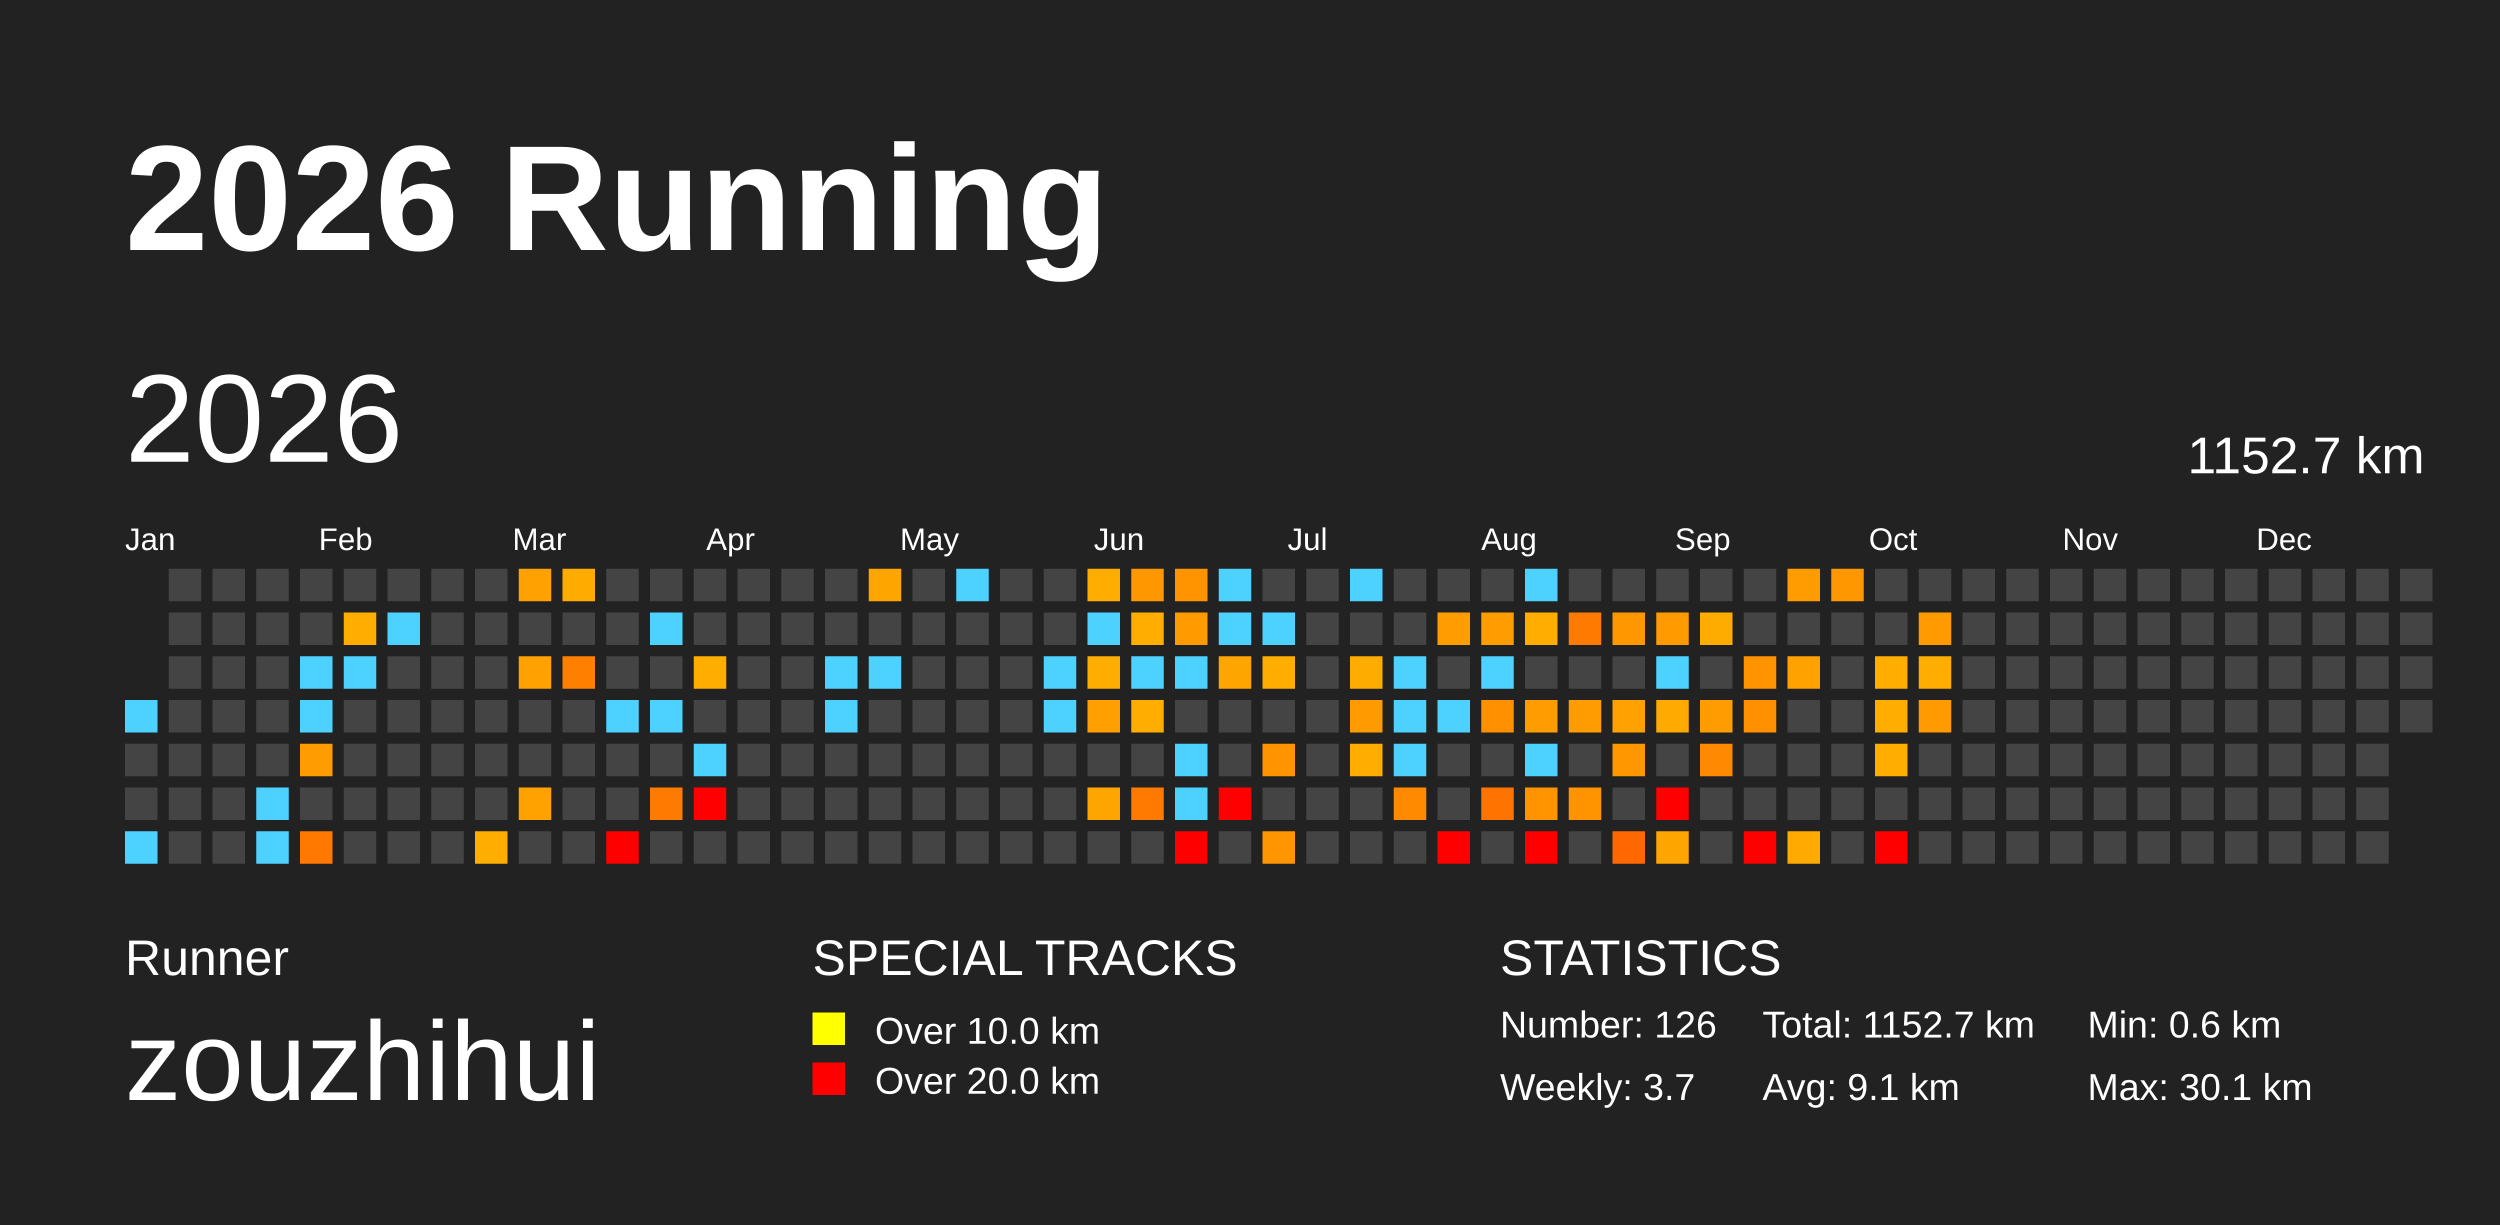
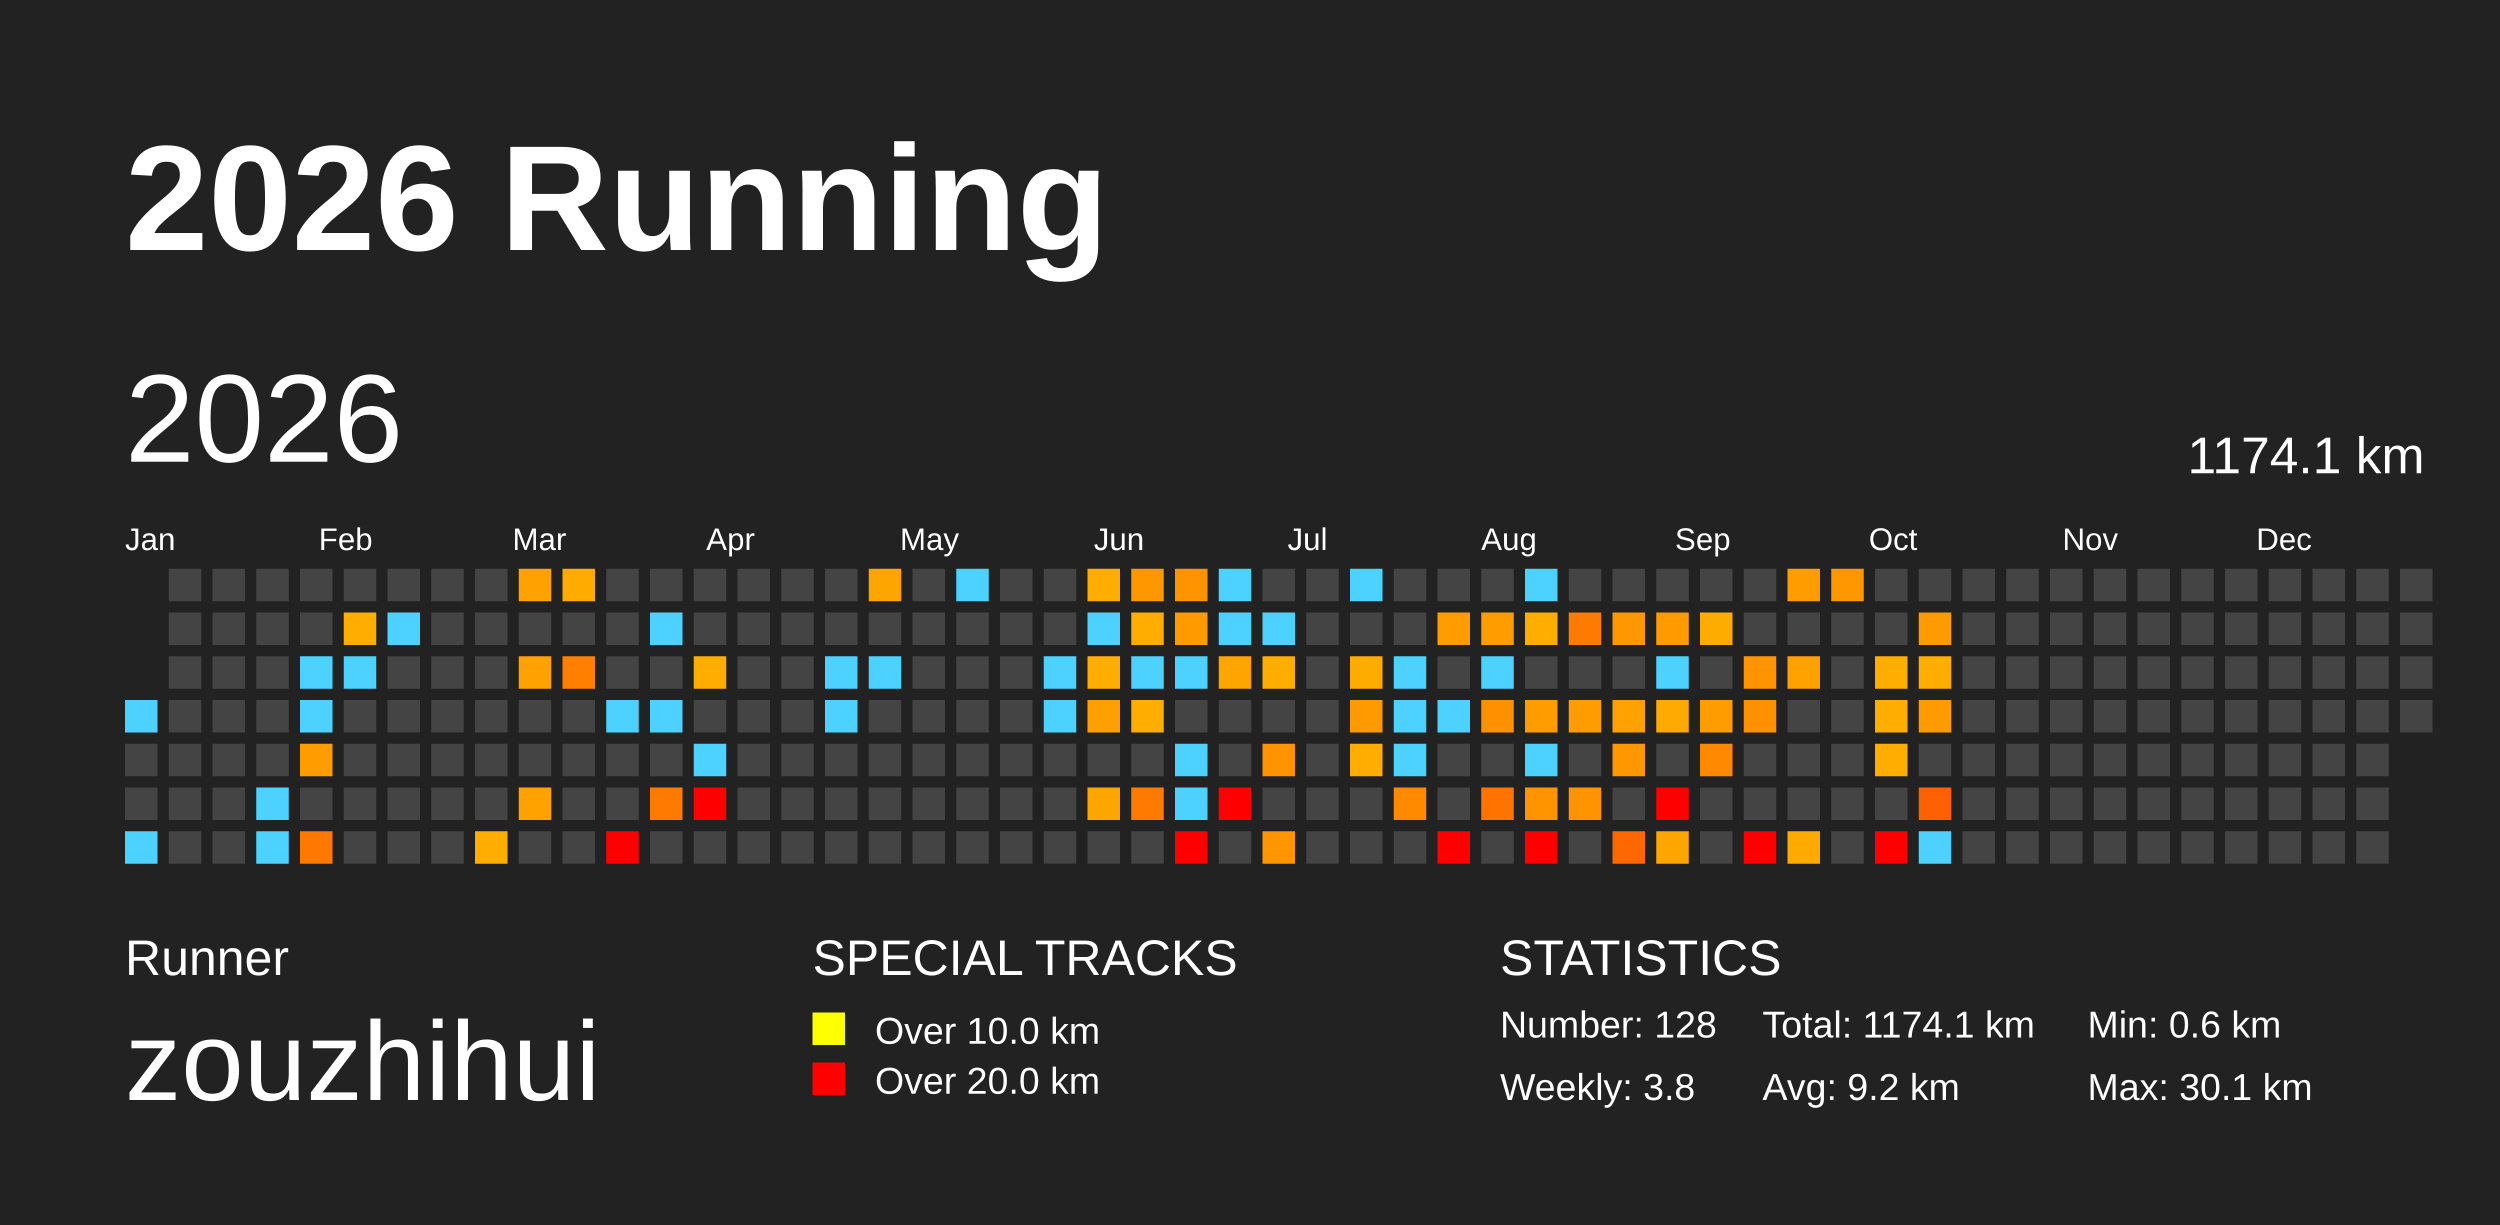
<svg xmlns="http://www.w3.org/2000/svg" baseProfile="full" height="98mm" version="1.1" viewBox="0,0,200,98" width="200mm">
  <defs />
  <rect fill="#222222" height="98" width="200" x="0" y="0" />
  <text fill="#FFFFFF" style="font-size:12px; font-family:Arial; font-weight:bold;" x="10" y="20">2026 Running</text>
  <text fill="#FFFFFF" style="font-size:4px; font-family:Arial" x="10" y="78">Runner</text>
  <text fill="#FFFFFF" style="font-size:9px; font-family:Arial" x="10" y="88">zouzhihui</text>
  <text fill="#FFFFFF" style="font-size:4px; font-family:Arial" x="65" y="78">SPECIAL TRACKS</text>
  <rect fill="yellow" height="2.6" width="2.6" x="65" y="81" />
  <text fill="#FFFFFF" style="font-size:3px; font-family:Arial" x="70" y="83.5">Over 10.0 km</text>
  <rect fill="red" height="2.6" width="2.6" x="65" y="85" />
  <text fill="#FFFFFF" style="font-size:3px; font-family:Arial" x="70" y="87.5">Over 20.0 km</text>
  <text fill="#FFFFFF" style="font-size:4px; font-family:Arial" x="120" y="78">STATISTICS</text>
-   <text fill="#FFFFFF" style="font-size:3px; font-family:Arial" x="120" y="83">Number: 126</text>
-   <text fill="#FFFFFF" style="font-size:3px; font-family:Arial" x="120" y="88">Weekly: 3.7</text>
-   <text fill="#FFFFFF" style="font-size:3px; font-family:Arial" x="141" y="83">Total: 1152.7 km</text>
-   <text fill="#FFFFFF" style="font-size:3px; font-family:Arial" x="141" y="88">Avg: 9.1 km</text>
+   <text fill="#FFFFFF" style="font-size:3px; font-family:Arial" x="120" y="83">Number: 128</text>
+   <text fill="#FFFFFF" style="font-size:3px; font-family:Arial" x="120" y="88">Weekly: 3.8</text>
+   <text fill="#FFFFFF" style="font-size:3px; font-family:Arial" x="141" y="83">Total: 1174.1 km</text>
+   <text fill="#FFFFFF" style="font-size:3px; font-family:Arial" x="141" y="88">Avg: 9.2 km</text>
  <text fill="#FFFFFF" style="font-size:3px; font-family:Arial" x="167" y="83">Min: 0.6 km</text>
  <text fill="#FFFFFF" style="font-size:3px; font-family:Arial" x="167" y="88">Max: 30.1 km</text>
  <text dominant-baseline="hanging" fill="#FFFFFF" style="font-size:10.0px; font-family:Arial;" x="10" y="30">2026</text>
-   <text dominant-baseline="hanging" fill="#FFFFFF" style="font-size:4.125px; font-family:Arial;" x="175" y="35">1152.7 km</text>
+   <text dominant-baseline="hanging" fill="#FFFFFF" style="font-size:4.125px; font-family:Arial;" x="175" y="35">1174.1 km</text>
  <text fill="#FFFFFF" style="font-size:2.5px; font-family:Arial" x="10.0" y="44">Jan</text>
  <text fill="#FFFFFF" style="font-size:2.5px; font-family:Arial" x="25.5" y="44">Feb</text>
  <text fill="#FFFFFF" style="font-size:2.5px; font-family:Arial" x="41.0" y="44">Mar</text>
  <text fill="#FFFFFF" style="font-size:2.5px; font-family:Arial" x="56.5" y="44">Apr</text>
  <text fill="#FFFFFF" style="font-size:2.5px; font-family:Arial" x="72.0" y="44">May</text>
  <text fill="#FFFFFF" style="font-size:2.5px; font-family:Arial" x="87.5" y="44">Jun</text>
  <text fill="#FFFFFF" style="font-size:2.5px; font-family:Arial" x="103.0" y="44">Jul</text>
  <text fill="#FFFFFF" style="font-size:2.5px; font-family:Arial" x="118.5" y="44">Aug</text>
  <text fill="#FFFFFF" style="font-size:2.5px; font-family:Arial" x="134.0" y="44">Sep</text>
  <text fill="#FFFFFF" style="font-size:2.5px; font-family:Arial" x="149.5" y="44">Oct</text>
  <text fill="#FFFFFF" style="font-size:2.5px; font-family:Arial" x="165.0" y="44">Nov</text>
  <text fill="#FFFFFF" style="font-size:2.5px; font-family:Arial" x="180.5" y="44">Dec</text>
  <rect fill="#4dd2ff" height="2.6" width="2.6" x="10.0" y="56.0" />
  <rect fill="#444444" height="2.6" width="2.6" x="10.0" y="59.5" />
  <rect fill="#444444" height="2.6" width="2.6" x="10.0" y="63.0" />
  <rect fill="#4dd2ff" height="2.6" width="2.6" x="10.0" y="66.5" />
  <rect fill="#444444" height="2.6" width="2.6" x="13.5" y="45.5" />
  <rect fill="#444444" height="2.6" width="2.6" x="13.5" y="49.0" />
  <rect fill="#444444" height="2.6" width="2.6" x="13.5" y="52.5" />
  <rect fill="#444444" height="2.6" width="2.6" x="13.5" y="56.0" />
  <rect fill="#444444" height="2.6" width="2.6" x="13.5" y="59.5" />
  <rect fill="#444444" height="2.6" width="2.6" x="13.5" y="63.0" />
  <rect fill="#444444" height="2.6" width="2.6" x="13.5" y="66.5" />
  <rect fill="#444444" height="2.6" width="2.6" x="17.0" y="45.5" />
  <rect fill="#444444" height="2.6" width="2.6" x="17.0" y="49.0" />
  <rect fill="#444444" height="2.6" width="2.6" x="17.0" y="52.5" />
  <rect fill="#444444" height="2.6" width="2.6" x="17.0" y="56.0" />
  <rect fill="#444444" height="2.6" width="2.6" x="17.0" y="59.5" />
  <rect fill="#444444" height="2.6" width="2.6" x="17.0" y="63.0" />
  <rect fill="#444444" height="2.6" width="2.6" x="17.0" y="66.5" />
  <rect fill="#444444" height="2.6" width="2.6" x="20.5" y="45.5" />
  <rect fill="#444444" height="2.6" width="2.6" x="20.5" y="49.0" />
  <rect fill="#444444" height="2.6" width="2.6" x="20.5" y="52.5" />
  <rect fill="#444444" height="2.6" width="2.6" x="20.5" y="56.0" />
  <rect fill="#444444" height="2.6" width="2.6" x="20.5" y="59.5" />
  <rect fill="#4dd2ff" height="2.6" width="2.6" x="20.5" y="63.0" />
  <rect fill="#4dd2ff" height="2.6" width="2.6" x="20.5" y="66.5" />
  <rect fill="#444444" height="2.6" width="2.6" x="24.0" y="45.5" />
  <rect fill="#444444" height="2.6" width="2.6" x="24.0" y="49.0" />
  <rect fill="#4dd2ff" height="2.6" width="2.6" x="24.0" y="52.5" />
  <rect fill="#4dd2ff" height="2.6" width="2.6" x="24.0" y="56.0" />
  <rect fill="#ff9c00" height="2.6" width="2.6" x="24.0" y="59.5" />
  <rect fill="#444444" height="2.6" width="2.6" x="24.0" y="63.0" />
  <rect fill="#ff7800" height="2.6" width="2.6" x="24.0" y="66.5" />
  <rect fill="#444444" height="2.6" width="2.6" x="27.5" y="45.5" />
  <rect fill="#ffae00" height="2.6" width="2.6" x="27.5" y="49.0" />
  <rect fill="#4dd2ff" height="2.6" width="2.6" x="27.5" y="52.5" />
  <rect fill="#444444" height="2.6" width="2.6" x="27.5" y="56.0" />
  <rect fill="#444444" height="2.6" width="2.6" x="27.5" y="59.5" />
  <rect fill="#444444" height="2.6" width="2.6" x="27.5" y="63.0" />
  <rect fill="#444444" height="2.6" width="2.6" x="27.5" y="66.5" />
  <rect fill="#444444" height="2.6" width="2.6" x="31.0" y="45.5" />
  <rect fill="#4dd2ff" height="2.6" width="2.6" x="31.0" y="49.0" />
  <rect fill="#444444" height="2.6" width="2.6" x="31.0" y="52.5" />
  <rect fill="#444444" height="2.6" width="2.6" x="31.0" y="56.0" />
  <rect fill="#444444" height="2.6" width="2.6" x="31.0" y="59.5" />
  <rect fill="#444444" height="2.6" width="2.6" x="31.0" y="63.0" />
  <rect fill="#444444" height="2.6" width="2.6" x="31.0" y="66.5" />
  <rect fill="#444444" height="2.6" width="2.6" x="34.5" y="45.5" />
  <rect fill="#444444" height="2.6" width="2.6" x="34.5" y="49.0" />
  <rect fill="#444444" height="2.6" width="2.6" x="34.5" y="52.5" />
  <rect fill="#444444" height="2.6" width="2.6" x="34.5" y="56.0" />
  <rect fill="#444444" height="2.6" width="2.6" x="34.5" y="59.5" />
  <rect fill="#444444" height="2.6" width="2.6" x="34.5" y="63.0" />
  <rect fill="#444444" height="2.6" width="2.6" x="34.5" y="66.5" />
  <rect fill="#444444" height="2.6" width="2.6" x="38.0" y="45.5" />
  <rect fill="#444444" height="2.6" width="2.6" x="38.0" y="49.0" />
  <rect fill="#444444" height="2.6" width="2.6" x="38.0" y="52.5" />
  <rect fill="#444444" height="2.6" width="2.6" x="38.0" y="56.0" />
  <rect fill="#444444" height="2.6" width="2.6" x="38.0" y="59.5" />
  <rect fill="#444444" height="2.6" width="2.6" x="38.0" y="63.0" />
  <rect fill="#ffae00" height="2.6" width="2.6" x="38.0" y="66.5" />
  <rect fill="#ffa100" height="2.6" width="2.6" x="41.5" y="45.5" />
  <rect fill="#444444" height="2.6" width="2.6" x="41.5" y="49.0" />
  <rect fill="#ffa100" height="2.6" width="2.6" x="41.5" y="52.5" />
  <rect fill="#444444" height="2.6" width="2.6" x="41.5" y="56.0" />
  <rect fill="#444444" height="2.6" width="2.6" x="41.5" y="59.5" />
  <rect fill="#ffa200" height="2.6" width="2.6" x="41.5" y="63.0" />
  <rect fill="#444444" height="2.6" width="2.6" x="41.5" y="66.5" />
  <rect fill="#ffab00" height="2.6" width="2.6" x="45.0" y="45.5" />
  <rect fill="#444444" height="2.6" width="2.6" x="45.0" y="49.0" />
  <rect fill="#ff7f00" height="2.6" width="2.6" x="45.0" y="52.5" />
  <rect fill="#444444" height="2.6" width="2.6" x="45.0" y="56.0" />
  <rect fill="#444444" height="2.6" width="2.6" x="45.0" y="59.5" />
  <rect fill="#444444" height="2.6" width="2.6" x="45.0" y="63.0" />
  <rect fill="#444444" height="2.6" width="2.6" x="45.0" y="66.5" />
  <rect fill="#444444" height="2.6" width="2.6" x="48.5" y="45.5" />
  <rect fill="#444444" height="2.6" width="2.6" x="48.5" y="49.0" />
  <rect fill="#444444" height="2.6" width="2.6" x="48.5" y="52.5" />
  <rect fill="#4dd2ff" height="2.6" width="2.6" x="48.5" y="56.0" />
  <rect fill="#444444" height="2.6" width="2.6" x="48.5" y="59.5" />
  <rect fill="#444444" height="2.6" width="2.6" x="48.5" y="63.0" />
  <rect fill="red" height="2.6" width="2.6" x="48.5" y="66.5" />
  <rect fill="#444444" height="2.6" width="2.6" x="52.0" y="45.5" />
  <rect fill="#4dd2ff" height="2.6" width="2.6" x="52.0" y="49.0" />
  <rect fill="#444444" height="2.6" width="2.6" x="52.0" y="52.5" />
  <rect fill="#4dd2ff" height="2.6" width="2.6" x="52.0" y="56.0" />
  <rect fill="#444444" height="2.6" width="2.6" x="52.0" y="59.5" />
  <rect fill="#ff7a00" height="2.6" width="2.6" x="52.0" y="63.0" />
  <rect fill="#444444" height="2.6" width="2.6" x="52.0" y="66.5" />
  <rect fill="#444444" height="2.6" width="2.6" x="55.5" y="45.5" />
  <rect fill="#444444" height="2.6" width="2.6" x="55.5" y="49.0" />
  <rect fill="#ffae00" height="2.6" width="2.6" x="55.5" y="52.5" />
  <rect fill="#444444" height="2.6" width="2.6" x="55.5" y="56.0" />
  <rect fill="#4dd2ff" height="2.6" width="2.6" x="55.5" y="59.5" />
  <rect fill="red" height="2.6" width="2.6" x="55.5" y="63.0" />
  <rect fill="#444444" height="2.6" width="2.6" x="55.5" y="66.5" />
  <rect fill="#444444" height="2.6" width="2.6" x="59.0" y="45.5" />
  <rect fill="#444444" height="2.6" width="2.6" x="59.0" y="49.0" />
  <rect fill="#444444" height="2.6" width="2.6" x="59.0" y="52.5" />
  <rect fill="#444444" height="2.6" width="2.6" x="59.0" y="56.0" />
  <rect fill="#444444" height="2.6" width="2.6" x="59.0" y="59.5" />
  <rect fill="#444444" height="2.6" width="2.6" x="59.0" y="63.0" />
  <rect fill="#444444" height="2.6" width="2.6" x="59.0" y="66.5" />
  <rect fill="#444444" height="2.6" width="2.6" x="62.5" y="45.5" />
  <rect fill="#444444" height="2.6" width="2.6" x="62.5" y="49.0" />
  <rect fill="#444444" height="2.6" width="2.6" x="62.5" y="52.5" />
  <rect fill="#444444" height="2.6" width="2.6" x="62.5" y="56.0" />
  <rect fill="#444444" height="2.6" width="2.6" x="62.5" y="59.5" />
  <rect fill="#444444" height="2.6" width="2.6" x="62.5" y="63.0" />
  <rect fill="#444444" height="2.6" width="2.6" x="62.5" y="66.5" />
  <rect fill="#444444" height="2.6" width="2.6" x="66.0" y="45.5" />
  <rect fill="#444444" height="2.6" width="2.6" x="66.0" y="49.0" />
  <rect fill="#4dd2ff" height="2.6" width="2.6" x="66.0" y="52.5" />
  <rect fill="#4dd2ff" height="2.6" width="2.6" x="66.0" y="56.0" />
  <rect fill="#444444" height="2.6" width="2.6" x="66.0" y="59.5" />
  <rect fill="#444444" height="2.6" width="2.6" x="66.0" y="63.0" />
  <rect fill="#444444" height="2.6" width="2.6" x="66.0" y="66.5" />
  <rect fill="#ffa500" height="2.6" width="2.6" x="69.5" y="45.5" />
  <rect fill="#444444" height="2.6" width="2.6" x="69.5" y="49.0" />
  <rect fill="#4dd2ff" height="2.6" width="2.6" x="69.5" y="52.5" />
  <rect fill="#444444" height="2.6" width="2.6" x="69.5" y="56.0" />
  <rect fill="#444444" height="2.6" width="2.6" x="69.5" y="59.5" />
  <rect fill="#444444" height="2.6" width="2.6" x="69.5" y="63.0" />
  <rect fill="#444444" height="2.6" width="2.6" x="69.5" y="66.5" />
  <rect fill="#444444" height="2.6" width="2.6" x="73.0" y="45.5" />
  <rect fill="#444444" height="2.6" width="2.6" x="73.0" y="49.0" />
  <rect fill="#444444" height="2.6" width="2.6" x="73.0" y="52.5" />
  <rect fill="#444444" height="2.6" width="2.6" x="73.0" y="56.0" />
  <rect fill="#444444" height="2.6" width="2.6" x="73.0" y="59.5" />
  <rect fill="#444444" height="2.6" width="2.6" x="73.0" y="63.0" />
  <rect fill="#444444" height="2.6" width="2.6" x="73.0" y="66.5" />
  <rect fill="#4dd2ff" height="2.6" width="2.6" x="76.5" y="45.5" />
  <rect fill="#444444" height="2.6" width="2.6" x="76.5" y="49.0" />
  <rect fill="#444444" height="2.6" width="2.6" x="76.5" y="52.5" />
  <rect fill="#444444" height="2.6" width="2.6" x="76.5" y="56.0" />
  <rect fill="#444444" height="2.6" width="2.6" x="76.5" y="59.5" />
  <rect fill="#444444" height="2.6" width="2.6" x="76.5" y="63.0" />
  <rect fill="#444444" height="2.6" width="2.6" x="76.5" y="66.5" />
  <rect fill="#444444" height="2.6" width="2.6" x="80.0" y="45.5" />
  <rect fill="#444444" height="2.6" width="2.6" x="80.0" y="49.0" />
  <rect fill="#444444" height="2.6" width="2.6" x="80.0" y="52.5" />
  <rect fill="#444444" height="2.6" width="2.6" x="80.0" y="56.0" />
  <rect fill="#444444" height="2.6" width="2.6" x="80.0" y="59.5" />
  <rect fill="#444444" height="2.6" width="2.6" x="80.0" y="63.0" />
  <rect fill="#444444" height="2.6" width="2.6" x="80.0" y="66.5" />
  <rect fill="#444444" height="2.6" width="2.6" x="83.5" y="45.5" />
  <rect fill="#444444" height="2.6" width="2.6" x="83.5" y="49.0" />
  <rect fill="#4dd2ff" height="2.6" width="2.6" x="83.5" y="52.5" />
  <rect fill="#4dd2ff" height="2.6" width="2.6" x="83.5" y="56.0" />
  <rect fill="#444444" height="2.6" width="2.6" x="83.5" y="59.5" />
  <rect fill="#444444" height="2.6" width="2.6" x="83.5" y="63.0" />
  <rect fill="#444444" height="2.6" width="2.6" x="83.5" y="66.5" />
  <rect fill="#ffad00" height="2.6" width="2.6" x="87.0" y="45.5" />
  <rect fill="#4dd2ff" height="2.6" width="2.6" x="87.0" y="49.0" />
  <rect fill="#ffad00" height="2.6" width="2.6" x="87.0" y="52.5" />
  <rect fill="#ffa000" height="2.6" width="2.6" x="87.0" y="56.0" />
  <rect fill="#444444" height="2.6" width="2.6" x="87.0" y="59.5" />
  <rect fill="#ffa500" height="2.6" width="2.6" x="87.0" y="63.0" />
  <rect fill="#444444" height="2.6" width="2.6" x="87.0" y="66.5" />
  <rect fill="#ff9800" height="2.6" width="2.6" x="90.5" y="45.5" />
  <rect fill="#ffad00" height="2.6" width="2.6" x="90.5" y="49.0" />
  <rect fill="#4dd2ff" height="2.6" width="2.6" x="90.5" y="52.5" />
  <rect fill="#ffae00" height="2.6" width="2.6" x="90.5" y="56.0" />
  <rect fill="#444444" height="2.6" width="2.6" x="90.5" y="59.5" />
  <rect fill="#ff7a00" height="2.6" width="2.6" x="90.5" y="63.0" />
  <rect fill="#444444" height="2.6" width="2.6" x="90.5" y="66.5" />
  <rect fill="#ff9300" height="2.6" width="2.6" x="94.0" y="45.5" />
  <rect fill="#ff9a00" height="2.6" width="2.6" x="94.0" y="49.0" />
  <rect fill="#4dd2ff" height="2.6" width="2.6" x="94.0" y="52.5" />
  <rect fill="#444444" height="2.6" width="2.6" x="94.0" y="56.0" />
  <rect fill="#4dd2ff" height="2.6" width="2.6" x="94.0" y="59.5" />
  <rect fill="#4dd2ff" height="2.6" width="2.6" x="94.0" y="63.0" />
  <rect fill="red" height="2.6" width="2.6" x="94.0" y="66.5" />
  <rect fill="#4dd2ff" height="2.6" width="2.6" x="97.5" y="45.5" />
  <rect fill="#4dd2ff" height="2.6" width="2.6" x="97.5" y="49.0" />
  <rect fill="#ffa500" height="2.6" width="2.6" x="97.5" y="52.5" />
  <rect fill="#444444" height="2.6" width="2.6" x="97.5" y="56.0" />
  <rect fill="#444444" height="2.6" width="2.6" x="97.5" y="59.5" />
  <rect fill="red" height="2.6" width="2.6" x="97.5" y="63.0" />
  <rect fill="#444444" height="2.6" width="2.6" x="97.5" y="66.5" />
  <rect fill="#444444" height="2.6" width="2.6" x="101.0" y="45.5" />
  <rect fill="#4dd2ff" height="2.6" width="2.6" x="101.0" y="49.0" />
  <rect fill="#ffae00" height="2.6" width="2.6" x="101.0" y="52.5" />
  <rect fill="#444444" height="2.6" width="2.6" x="101.0" y="56.0" />
  <rect fill="#ff9300" height="2.6" width="2.6" x="101.0" y="59.5" />
  <rect fill="#444444" height="2.6" width="2.6" x="101.0" y="63.0" />
  <rect fill="#ff9500" height="2.6" width="2.6" x="101.0" y="66.5" />
  <rect fill="#444444" height="2.6" width="2.6" x="104.5" y="45.5" />
  <rect fill="#444444" height="2.6" width="2.6" x="104.5" y="49.0" />
  <rect fill="#444444" height="2.6" width="2.6" x="104.5" y="52.5" />
  <rect fill="#444444" height="2.6" width="2.6" x="104.5" y="56.0" />
  <rect fill="#444444" height="2.6" width="2.6" x="104.5" y="59.5" />
  <rect fill="#444444" height="2.6" width="2.6" x="104.5" y="63.0" />
  <rect fill="#444444" height="2.6" width="2.6" x="104.5" y="66.5" />
  <rect fill="#4dd2ff" height="2.6" width="2.6" x="108.0" y="45.5" />
  <rect fill="#444444" height="2.6" width="2.6" x="108.0" y="49.0" />
  <rect fill="#ffac00" height="2.6" width="2.6" x="108.0" y="52.5" />
  <rect fill="#ff9b00" height="2.6" width="2.6" x="108.0" y="56.0" />
  <rect fill="#ffad00" height="2.6" width="2.6" x="108.0" y="59.5" />
  <rect fill="#444444" height="2.6" width="2.6" x="108.0" y="63.0" />
  <rect fill="#444444" height="2.6" width="2.6" x="108.0" y="66.5" />
  <rect fill="#444444" height="2.6" width="2.6" x="111.5" y="45.5" />
  <rect fill="#444444" height="2.6" width="2.6" x="111.5" y="49.0" />
  <rect fill="#4dd2ff" height="2.6" width="2.6" x="111.5" y="52.5" />
  <rect fill="#4dd2ff" height="2.6" width="2.6" x="111.5" y="56.0" />
  <rect fill="#4dd2ff" height="2.6" width="2.6" x="111.5" y="59.5" />
  <rect fill="#ff8a00" height="2.6" width="2.6" x="111.5" y="63.0" />
  <rect fill="#444444" height="2.6" width="2.6" x="111.5" y="66.5" />
  <rect fill="#444444" height="2.6" width="2.6" x="115.0" y="45.5" />
  <rect fill="#ff9d00" height="2.6" width="2.6" x="115.0" y="49.0" />
  <rect fill="#444444" height="2.6" width="2.6" x="115.0" y="52.5" />
  <rect fill="#4dd2ff" height="2.6" width="2.6" x="115.0" y="56.0" />
  <rect fill="#444444" height="2.6" width="2.6" x="115.0" y="59.5" />
  <rect fill="#444444" height="2.6" width="2.6" x="115.0" y="63.0" />
  <rect fill="red" height="2.6" width="2.6" x="115.0" y="66.5" />
  <rect fill="#444444" height="2.6" width="2.6" x="118.5" y="45.5" />
  <rect fill="#ff9c00" height="2.6" width="2.6" x="118.5" y="49.0" />
  <rect fill="#4dd2ff" height="2.6" width="2.6" x="118.5" y="52.5" />
  <rect fill="#ff9000" height="2.6" width="2.6" x="118.5" y="56.0" />
  <rect fill="#444444" height="2.6" width="2.6" x="118.5" y="59.5" />
  <rect fill="#ff7400" height="2.6" width="2.6" x="118.5" y="63.0" />
  <rect fill="#444444" height="2.6" width="2.6" x="118.5" y="66.5" />
  <rect fill="#4dd2ff" height="2.6" width="2.6" x="122.0" y="45.5" />
  <rect fill="#ffae00" height="2.6" width="2.6" x="122.0" y="49.0" />
  <rect fill="#444444" height="2.6" width="2.6" x="122.0" y="52.5" />
  <rect fill="#ff9d00" height="2.6" width="2.6" x="122.0" y="56.0" />
  <rect fill="#4dd2ff" height="2.6" width="2.6" x="122.0" y="59.5" />
  <rect fill="#ff9300" height="2.6" width="2.6" x="122.0" y="63.0" />
  <rect fill="red" height="2.6" width="2.6" x="122.0" y="66.5" />
  <rect fill="#444444" height="2.6" width="2.6" x="125.5" y="45.5" />
  <rect fill="#ff7a00" height="2.6" width="2.6" x="125.5" y="49.0" />
  <rect fill="#444444" height="2.6" width="2.6" x="125.5" y="52.5" />
  <rect fill="#ff9d00" height="2.6" width="2.6" x="125.5" y="56.0" />
  <rect fill="#444444" height="2.6" width="2.6" x="125.5" y="59.5" />
  <rect fill="#ff9300" height="2.6" width="2.6" x="125.5" y="63.0" />
  <rect fill="#444444" height="2.6" width="2.6" x="125.5" y="66.5" />
  <rect fill="#444444" height="2.6" width="2.6" x="129.0" y="45.5" />
  <rect fill="#ff9800" height="2.6" width="2.6" x="129.0" y="49.0" />
  <rect fill="#444444" height="2.6" width="2.6" x="129.0" y="52.5" />
  <rect fill="#ffa100" height="2.6" width="2.6" x="129.0" y="56.0" />
  <rect fill="#ff9700" height="2.6" width="2.6" x="129.0" y="59.5" />
  <rect fill="#444444" height="2.6" width="2.6" x="129.0" y="63.0" />
  <rect fill="#ff6800" height="2.6" width="2.6" x="129.0" y="66.5" />
  <rect fill="#444444" height="2.6" width="2.6" x="132.5" y="45.5" />
  <rect fill="#ff9b00" height="2.6" width="2.6" x="132.5" y="49.0" />
  <rect fill="#4dd2ff" height="2.6" width="2.6" x="132.5" y="52.5" />
  <rect fill="#ffaa00" height="2.6" width="2.6" x="132.5" y="56.0" />
  <rect fill="#444444" height="2.6" width="2.6" x="132.5" y="59.5" />
  <rect fill="red" height="2.6" width="2.6" x="132.5" y="63.0" />
  <rect fill="#ffa500" height="2.6" width="2.6" x="132.5" y="66.5" />
  <rect fill="#444444" height="2.6" width="2.6" x="136.0" y="45.5" />
  <rect fill="#ffac00" height="2.6" width="2.6" x="136.0" y="49.0" />
  <rect fill="#444444" height="2.6" width="2.6" x="136.0" y="52.5" />
  <rect fill="#ff9d00" height="2.6" width="2.6" x="136.0" y="56.0" />
  <rect fill="#ff8900" height="2.6" width="2.6" x="136.0" y="59.5" />
  <rect fill="#444444" height="2.6" width="2.6" x="136.0" y="63.0" />
  <rect fill="#444444" height="2.6" width="2.6" x="136.0" y="66.5" />
  <rect fill="#444444" height="2.6" width="2.6" x="139.5" y="45.5" />
  <rect fill="#444444" height="2.6" width="2.6" x="139.5" y="49.0" />
  <rect fill="#ff9300" height="2.6" width="2.6" x="139.5" y="52.5" />
  <rect fill="#ff9000" height="2.6" width="2.6" x="139.5" y="56.0" />
  <rect fill="#444444" height="2.6" width="2.6" x="139.5" y="59.5" />
  <rect fill="#444444" height="2.6" width="2.6" x="139.5" y="63.0" />
  <rect fill="red" height="2.6" width="2.6" x="139.5" y="66.5" />
  <rect fill="#ff9c00" height="2.6" width="2.6" x="143.0" y="45.5" />
  <rect fill="#444444" height="2.6" width="2.6" x="143.0" y="49.0" />
  <rect fill="#ffa200" height="2.6" width="2.6" x="143.0" y="52.5" />
  <rect fill="#444444" height="2.6" width="2.6" x="143.0" y="56.0" />
  <rect fill="#444444" height="2.6" width="2.6" x="143.0" y="59.5" />
  <rect fill="#444444" height="2.6" width="2.6" x="143.0" y="63.0" />
  <rect fill="#ffaa00" height="2.6" width="2.6" x="143.0" y="66.5" />
  <rect fill="#ff9800" height="2.6" width="2.6" x="146.5" y="45.5" />
  <rect fill="#444444" height="2.6" width="2.6" x="146.5" y="49.0" />
  <rect fill="#444444" height="2.6" width="2.6" x="146.5" y="52.5" />
  <rect fill="#444444" height="2.6" width="2.6" x="146.5" y="56.0" />
  <rect fill="#444444" height="2.6" width="2.6" x="146.5" y="59.5" />
  <rect fill="#444444" height="2.6" width="2.6" x="146.5" y="63.0" />
  <rect fill="#444444" height="2.6" width="2.6" x="146.5" y="66.5" />
  <rect fill="#444444" height="2.6" width="2.6" x="150.0" y="45.5" />
  <rect fill="#444444" height="2.6" width="2.6" x="150.0" y="49.0" />
  <rect fill="#ffae00" height="2.6" width="2.6" x="150.0" y="52.5" />
  <rect fill="#ffae00" height="2.6" width="2.6" x="150.0" y="56.0" />
  <rect fill="#ffae00" height="2.6" width="2.6" x="150.0" y="59.5" />
  <rect fill="#444444" height="2.6" width="2.6" x="150.0" y="63.0" />
  <rect fill="red" height="2.6" width="2.6" x="150.0" y="66.5" />
  <rect fill="#444444" height="2.6" width="2.6" x="153.5" y="45.5" />
  <rect fill="#ff9b00" height="2.6" width="2.6" x="153.5" y="49.0" />
  <rect fill="#ffae00" height="2.6" width="2.6" x="153.5" y="52.5" />
  <rect fill="#ff9a00" height="2.6" width="2.6" x="153.5" y="56.0" />
  <rect fill="#444444" height="2.6" width="2.6" x="153.5" y="59.5" />
-   <rect fill="#444444" height="2.6" width="2.6" x="153.5" y="63.0" />
-   <rect fill="#444444" height="2.6" width="2.6" x="153.5" y="66.5" />
+   <rect fill="#ff6000" height="2.6" width="2.6" x="153.5" y="63.0" />
+   <rect fill="#4dd2ff" height="2.6" width="2.6" x="153.5" y="66.5" />
  <rect fill="#444444" height="2.6" width="2.6" x="157.0" y="45.5" />
  <rect fill="#444444" height="2.6" width="2.6" x="157.0" y="49.0" />
  <rect fill="#444444" height="2.6" width="2.6" x="157.0" y="52.5" />
  <rect fill="#444444" height="2.6" width="2.6" x="157.0" y="56.0" />
  <rect fill="#444444" height="2.6" width="2.6" x="157.0" y="59.5" />
  <rect fill="#444444" height="2.6" width="2.6" x="157.0" y="63.0" />
  <rect fill="#444444" height="2.6" width="2.6" x="157.0" y="66.5" />
  <rect fill="#444444" height="2.6" width="2.6" x="160.5" y="45.5" />
  <rect fill="#444444" height="2.6" width="2.6" x="160.5" y="49.0" />
  <rect fill="#444444" height="2.6" width="2.6" x="160.5" y="52.5" />
  <rect fill="#444444" height="2.6" width="2.6" x="160.5" y="56.0" />
  <rect fill="#444444" height="2.6" width="2.6" x="160.5" y="59.5" />
  <rect fill="#444444" height="2.6" width="2.6" x="160.5" y="63.0" />
  <rect fill="#444444" height="2.6" width="2.6" x="160.5" y="66.5" />
  <rect fill="#444444" height="2.6" width="2.6" x="164.0" y="45.5" />
  <rect fill="#444444" height="2.6" width="2.6" x="164.0" y="49.0" />
  <rect fill="#444444" height="2.6" width="2.6" x="164.0" y="52.5" />
  <rect fill="#444444" height="2.6" width="2.6" x="164.0" y="56.0" />
  <rect fill="#444444" height="2.6" width="2.6" x="164.0" y="59.5" />
  <rect fill="#444444" height="2.6" width="2.6" x="164.0" y="63.0" />
  <rect fill="#444444" height="2.6" width="2.6" x="164.0" y="66.5" />
  <rect fill="#444444" height="2.6" width="2.6" x="167.5" y="45.5" />
  <rect fill="#444444" height="2.6" width="2.6" x="167.5" y="49.0" />
  <rect fill="#444444" height="2.6" width="2.6" x="167.5" y="52.5" />
  <rect fill="#444444" height="2.6" width="2.6" x="167.5" y="56.0" />
  <rect fill="#444444" height="2.6" width="2.6" x="167.5" y="59.5" />
  <rect fill="#444444" height="2.6" width="2.6" x="167.5" y="63.0" />
  <rect fill="#444444" height="2.6" width="2.6" x="167.5" y="66.5" />
  <rect fill="#444444" height="2.6" width="2.6" x="171.0" y="45.5" />
  <rect fill="#444444" height="2.6" width="2.6" x="171.0" y="49.0" />
  <rect fill="#444444" height="2.6" width="2.6" x="171.0" y="52.5" />
  <rect fill="#444444" height="2.6" width="2.6" x="171.0" y="56.0" />
  <rect fill="#444444" height="2.6" width="2.6" x="171.0" y="59.5" />
  <rect fill="#444444" height="2.6" width="2.6" x="171.0" y="63.0" />
  <rect fill="#444444" height="2.6" width="2.6" x="171.0" y="66.5" />
  <rect fill="#444444" height="2.6" width="2.6" x="174.5" y="45.5" />
  <rect fill="#444444" height="2.6" width="2.6" x="174.5" y="49.0" />
  <rect fill="#444444" height="2.6" width="2.6" x="174.5" y="52.5" />
  <rect fill="#444444" height="2.6" width="2.6" x="174.5" y="56.0" />
  <rect fill="#444444" height="2.6" width="2.6" x="174.5" y="59.5" />
  <rect fill="#444444" height="2.6" width="2.6" x="174.5" y="63.0" />
  <rect fill="#444444" height="2.6" width="2.6" x="174.5" y="66.5" />
  <rect fill="#444444" height="2.6" width="2.6" x="178.0" y="45.5" />
  <rect fill="#444444" height="2.6" width="2.6" x="178.0" y="49.0" />
  <rect fill="#444444" height="2.6" width="2.6" x="178.0" y="52.5" />
  <rect fill="#444444" height="2.6" width="2.6" x="178.0" y="56.0" />
  <rect fill="#444444" height="2.6" width="2.6" x="178.0" y="59.5" />
  <rect fill="#444444" height="2.6" width="2.6" x="178.0" y="63.0" />
  <rect fill="#444444" height="2.6" width="2.6" x="178.0" y="66.5" />
  <rect fill="#444444" height="2.6" width="2.6" x="181.5" y="45.5" />
  <rect fill="#444444" height="2.6" width="2.6" x="181.5" y="49.0" />
  <rect fill="#444444" height="2.6" width="2.6" x="181.5" y="52.5" />
  <rect fill="#444444" height="2.6" width="2.6" x="181.5" y="56.0" />
  <rect fill="#444444" height="2.6" width="2.6" x="181.5" y="59.5" />
  <rect fill="#444444" height="2.6" width="2.6" x="181.5" y="63.0" />
  <rect fill="#444444" height="2.6" width="2.6" x="181.5" y="66.5" />
  <rect fill="#444444" height="2.6" width="2.6" x="185.0" y="45.5" />
  <rect fill="#444444" height="2.6" width="2.6" x="185.0" y="49.0" />
  <rect fill="#444444" height="2.6" width="2.6" x="185.0" y="52.5" />
  <rect fill="#444444" height="2.6" width="2.6" x="185.0" y="56.0" />
  <rect fill="#444444" height="2.6" width="2.6" x="185.0" y="59.5" />
  <rect fill="#444444" height="2.6" width="2.6" x="185.0" y="63.0" />
  <rect fill="#444444" height="2.6" width="2.6" x="185.0" y="66.5" />
  <rect fill="#444444" height="2.6" width="2.6" x="188.5" y="45.5" />
  <rect fill="#444444" height="2.6" width="2.6" x="188.5" y="49.0" />
  <rect fill="#444444" height="2.6" width="2.6" x="188.5" y="52.5" />
  <rect fill="#444444" height="2.6" width="2.6" x="188.5" y="56.0" />
  <rect fill="#444444" height="2.6" width="2.6" x="188.5" y="59.5" />
  <rect fill="#444444" height="2.6" width="2.6" x="188.5" y="63.0" />
  <rect fill="#444444" height="2.6" width="2.6" x="188.5" y="66.5" />
  <rect fill="#444444" height="2.6" width="2.6" x="192.0" y="45.5" />
  <rect fill="#444444" height="2.6" width="2.6" x="192.0" y="49.0" />
  <rect fill="#444444" height="2.6" width="2.6" x="192.0" y="52.5" />
  <rect fill="#444444" height="2.6" width="2.6" x="192.0" y="56.0" />
</svg>
